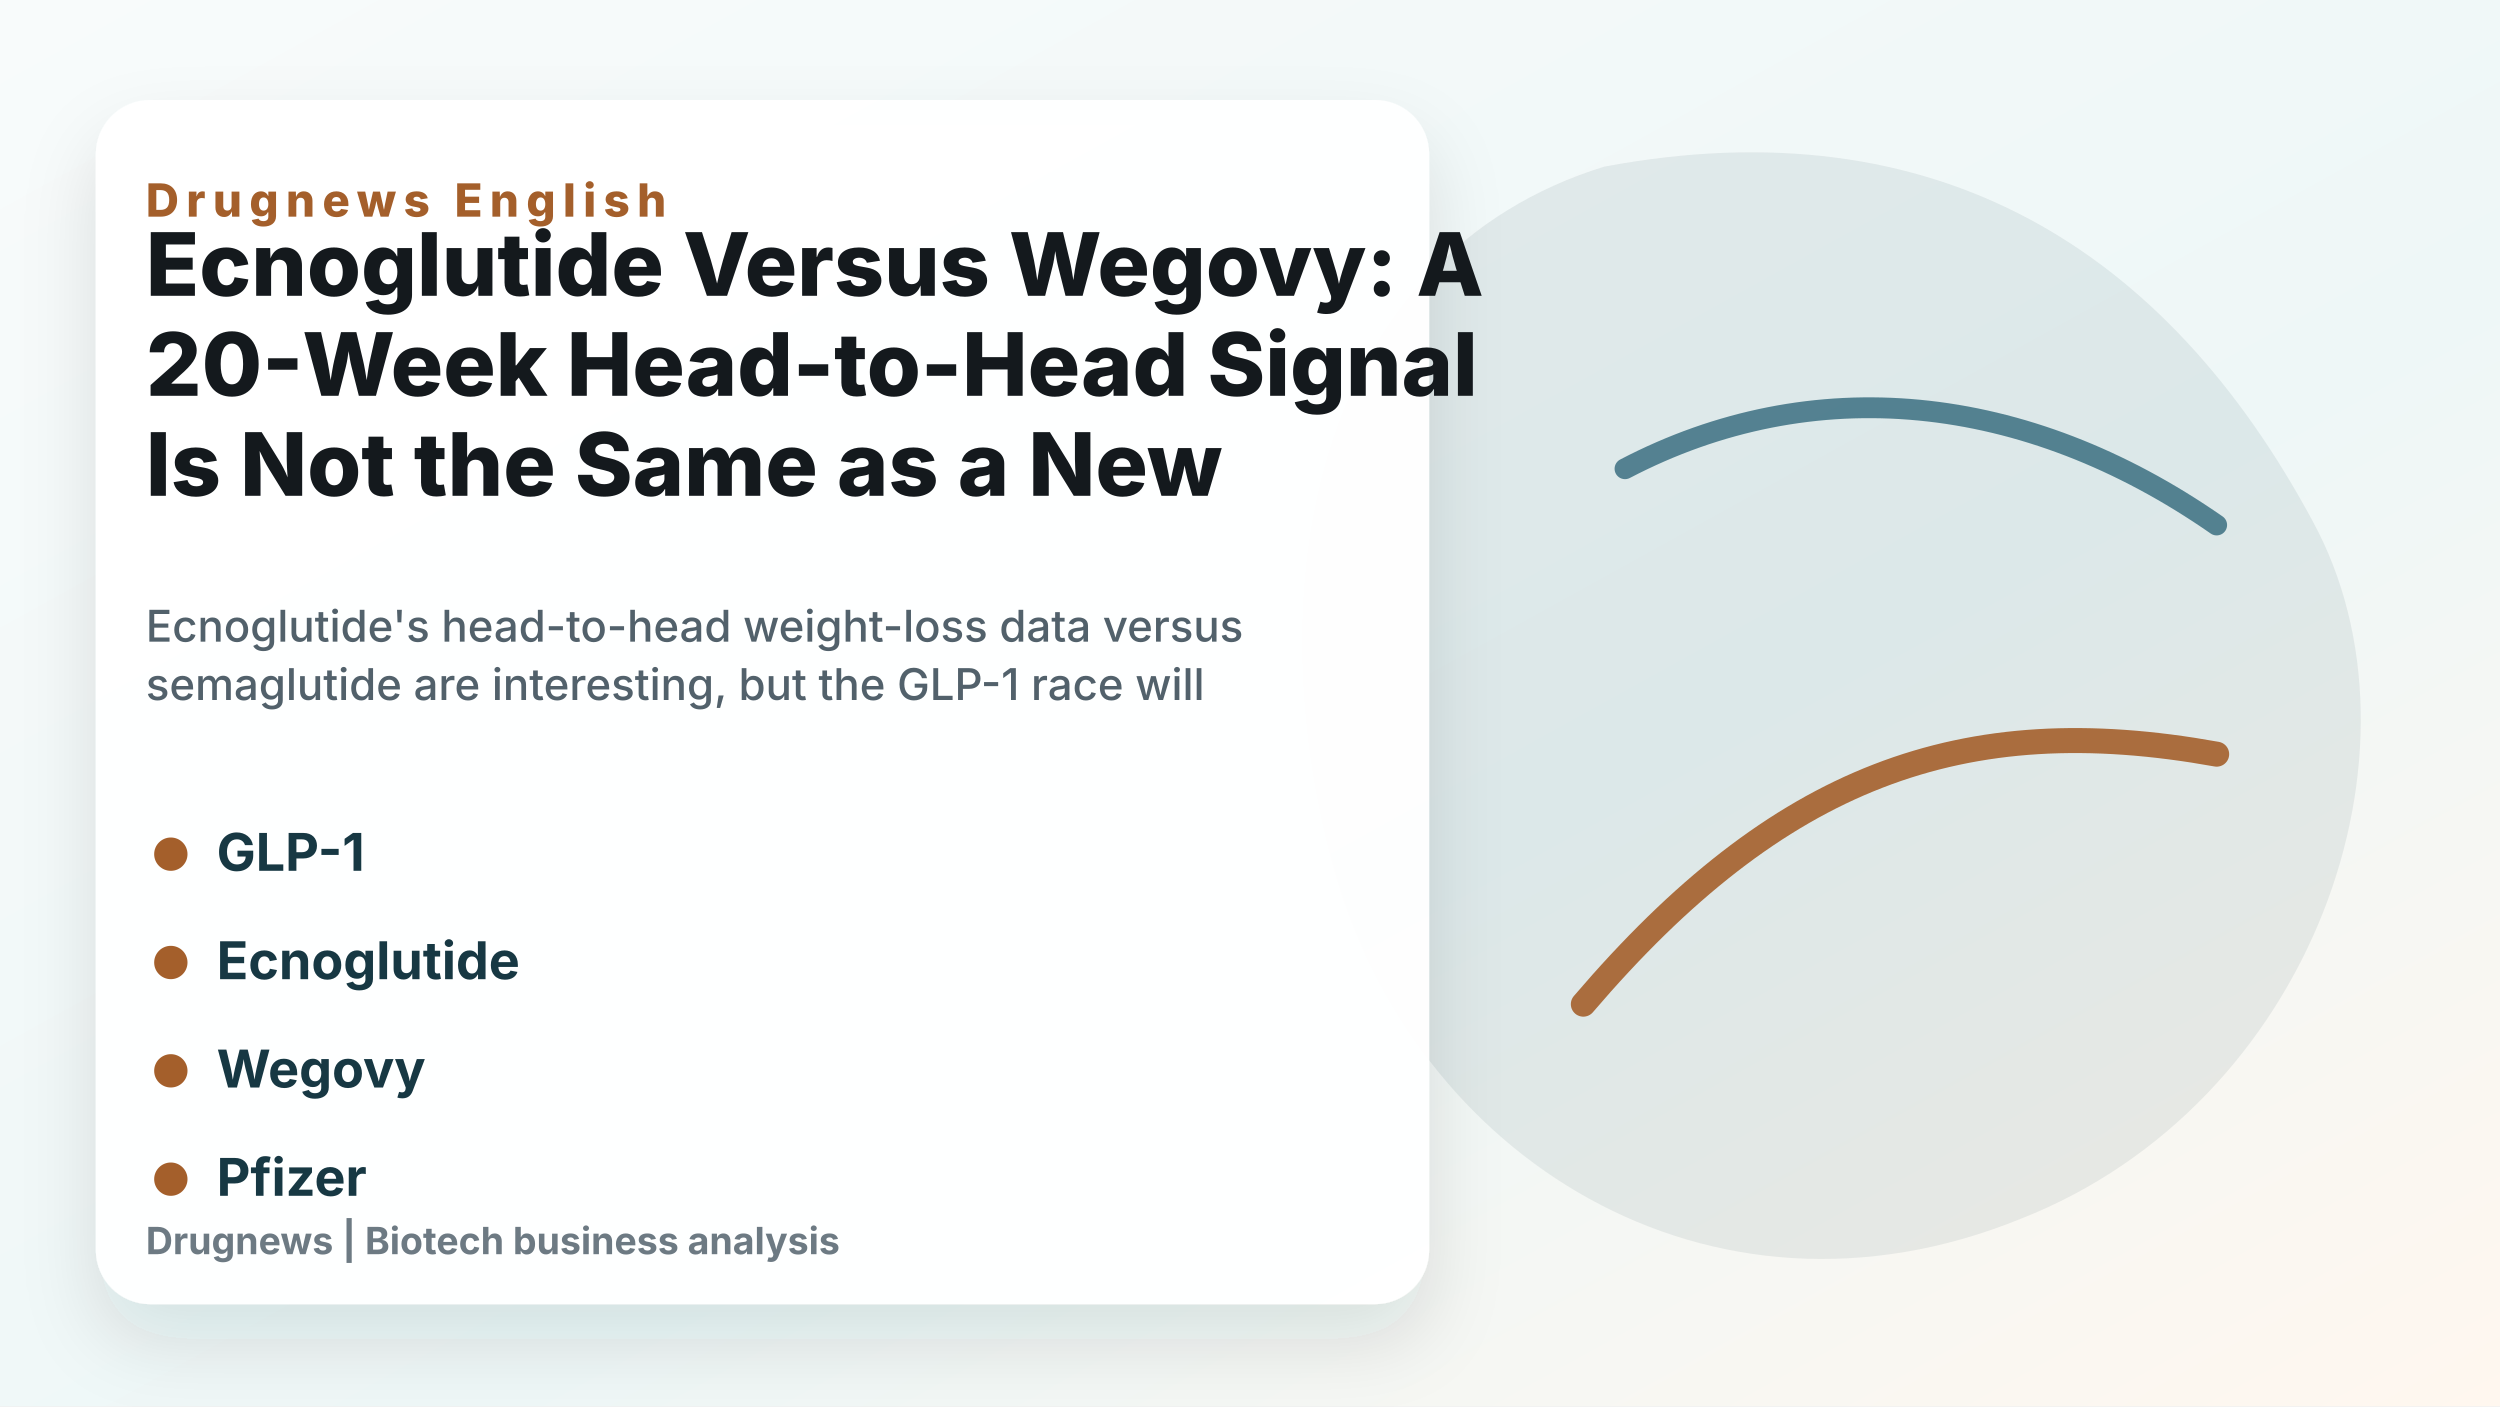
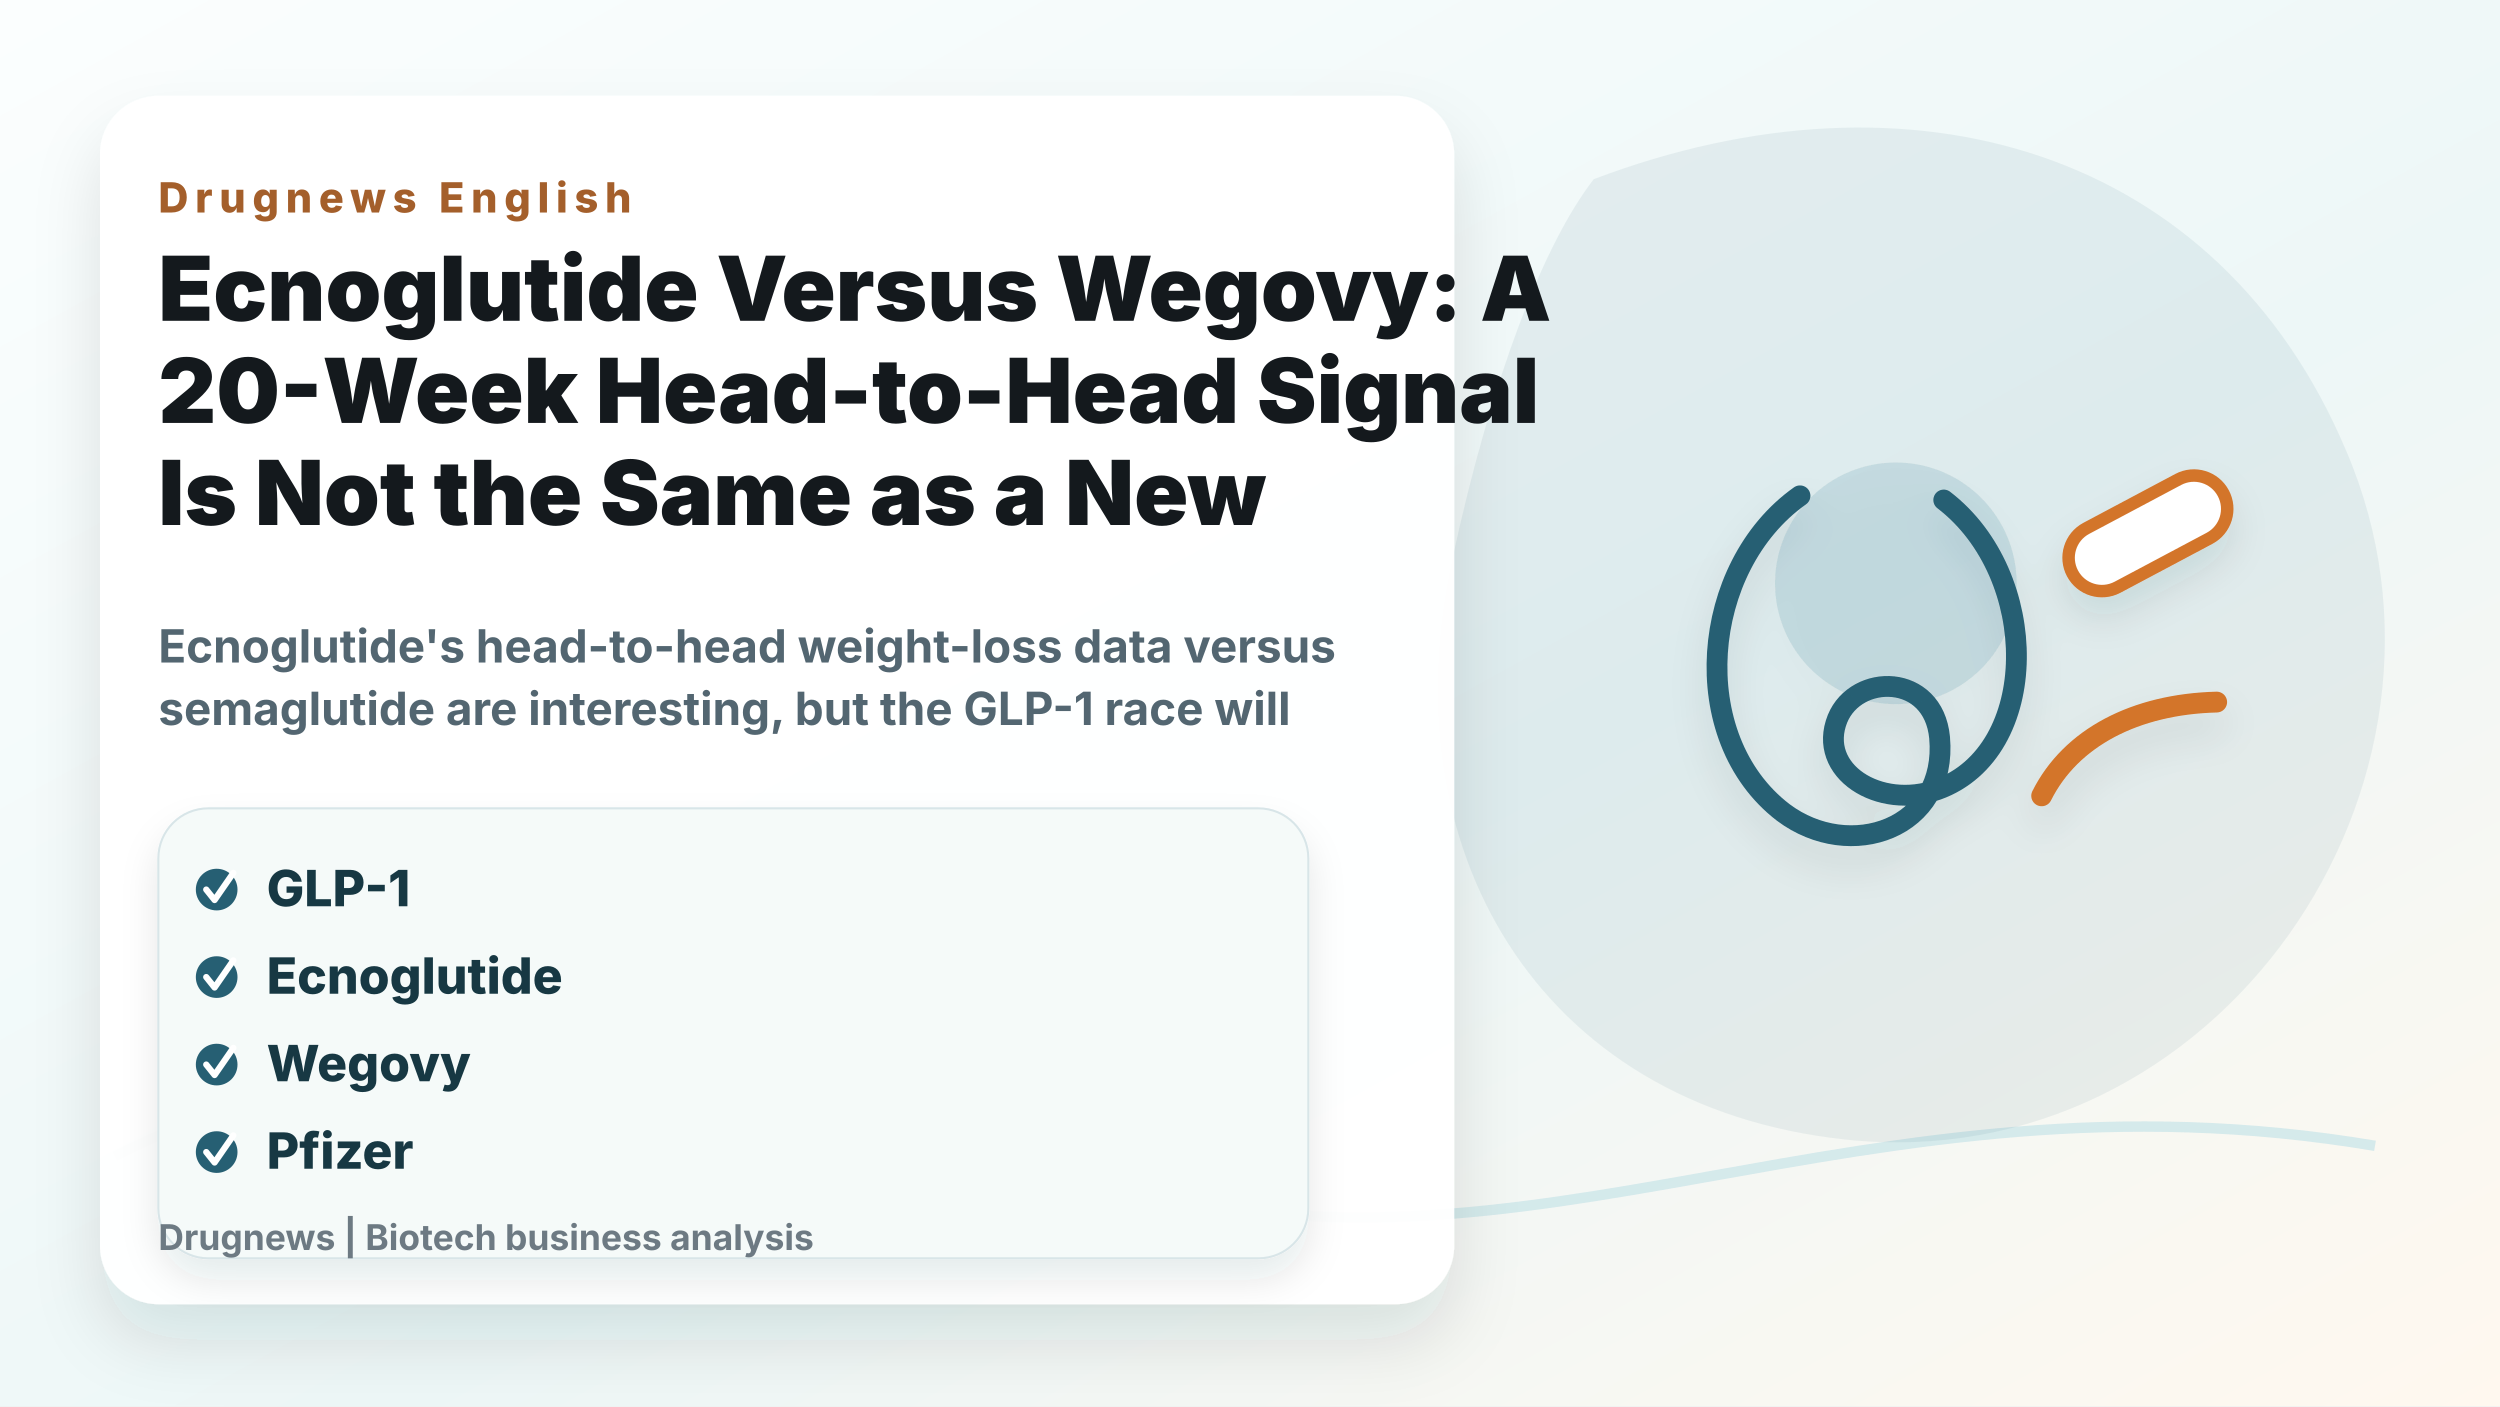
- <svg xmlns="http://www.w3.org/2000/svg" width="1200" height="675" viewBox="0 0 1200 675" role="img" aria-label="Ecnoglutide Versus Wegovy: A 20-Week Head-to-Head Signal Is Not the Same as a New GLP-1 King">
+ <svg xmlns="http://www.w3.org/2000/svg" width="1200" height="675" viewBox="0 0 1200 675" role="img" aria-label="Ecnoglutide Versus Wegovy: A 20-Week Head-to-Head Signal Is Not the Same as a New">
  <defs>
    <linearGradient id="bg" x1="0" y1="0" x2="1" y2="1">
-       <stop offset="0%" stop-color="#f8fbfb" />
-       <stop offset="60%" stop-color="#eef7f7" />
-       <stop offset="100%" stop-color="#fff7ef" />
+       <stop offset="0%" stop-color="#fbfefe" />
+       <stop offset="58%" stop-color="#edf7f7" />
+       <stop offset="100%" stop-color="#fff8ef" />
    </linearGradient>
    <filter id="shadow" x="-20%" y="-20%" width="140%" height="140%">
-       <feDropShadow dx="0" dy="18" stdDeviation="18" flood-color="#12313c" flood-opacity="0.12" />
+       <feDropShadow dx="0" dy="18" stdDeviation="16" flood-color="#12313c" flood-opacity="0.12" />
+     </filter>
+     <filter id="soft" x="-20%" y="-20%" width="140%" height="140%">
+       <feDropShadow dx="0" dy="10" stdDeviation="9" flood-color="#12313c" flood-opacity="0.10" />
    </filter>
  </defs>
  <style>
-     .label{font:800 22px Inter,Arial,sans-serif;letter-spacing:.16em;text-transform:uppercase;fill:#a45f2b}
-     .title{font:800 42px Inter,Arial,sans-serif;fill:#14191d}
-     .subtitle{font:500 21px Inter,Arial,sans-serif;fill:#52616b}
-     .point{font:750 25px Inter,Arial,sans-serif;fill:#173843}
-     .small{font:700 18px Inter,Arial,sans-serif;fill:#6d7a83}
+     .label{font:800 20px Inter,Arial,sans-serif;letter-spacing:.16em;text-transform:uppercase;fill:#a45f2b}
+     .title{font:850 43px Inter,Arial,sans-serif;fill:#14191d}
+     .subtitle{font:650 22px Inter,Arial,sans-serif;fill:#536671}
+     .point{font:800 24px Inter,Arial,sans-serif;fill:#173843}
+     .small{font:750 17px Inter,Arial,sans-serif;fill:#6d7a83}
  </style>
  <rect width="1200" height="675" fill="url(#bg)" />
-   <path d="M770 80 C930 50 1040 120 1110 250 C1170 360 1110 530 970 585 C820 646 678 555 640 416 C602 276 634 122 770 80Z" fill="#12313c" opacity="0.08" />
-   <path d="M760 482 C854 372 942 340 1064 362" fill="none" stroke="#a45f2b" stroke-width="12" stroke-linecap="round" opacity=".9" />
-   <path d="M780 225 C870 178 972 188 1064 252" fill="none" stroke="#265f73" stroke-width="10" stroke-linecap="round" opacity=".75" />
+   <path d="M55 555 C237 464 382 524 535 568 C734 626 891 508 1140 550" fill="none" stroke="#cfe7ea" stroke-width="5" opacity=".85" />
+   <path d="M765 86 C918 28 1065 72 1126 216 C1195 376 1064 566 886 547 C736 531 667 405 697 269 C716 181 741 117 765 86Z" fill="#265f73" opacity=".08" />
  <g filter="url(#shadow)">
-     <rect x="46" y="48" width="640" height="578" rx="26" fill="#fff" opacity=".95" />
+     <rect x="48" y="46" width="650" height="580" rx="28" fill="#fff" opacity=".96" />
  </g>
-   <text x="70" y="104" class="label">Drugnews English</text>
-   <text x="70" y="142" class="title">Ecnoglutide Versus Wegovy: A</text>
-   <text x="70" y="190" class="title">20-Week Head-to-Head Signal</text>
-   <text x="70" y="238" class="title">Is Not the Same as a New</text>
-   <text x="70" y="308" class="subtitle">Ecnoglutide's head-to-head weight-loss data versus</text>
-   <text x="70" y="336" class="subtitle">semaglutide are interesting, but the GLP-1 race will</text>
-   <g>
-     <circle cx="82" cy="410" r="8" fill="#a45f2b" />
-     <text x="104" y="418" class="point">GLP-1</text>
+   <text x="76" y="102" class="label">Drugnews English</text>
+   <text x="76" y="154" class="title" text-anchor="start">Ecnoglutide Versus Wegovy: A</text>
+   <text x="76" y="203" class="title" text-anchor="start">20-Week Head-to-Head Signal</text>
+   <text x="76" y="252" class="title" text-anchor="start">Is Not the Same as a New</text>
+   <text x="76" y="318" class="subtitle" text-anchor="start">Ecnoglutide's head-to-head weight-loss data versus</text>
+   <text x="76" y="348" class="subtitle" text-anchor="start">semaglutide are interesting, but the GLP-1 race will</text>
+   <g filter="url(#soft)">
+     <rect x="76" y="388" width="552" height="216" rx="24" fill="#f5faf9" stroke="#d8e5e8" />
  </g>
  <g>
-     <circle cx="82" cy="462" r="8" fill="#a45f2b" />
-     <text x="104" y="470" class="point">Ecnoglutide</text>
+     <circle cx="104" cy="427" r="10" fill="#265f73" />
+     <path d="M99 427 l4 5 l9 -13" fill="none" stroke="#fff" stroke-width="3" stroke-linecap="round" stroke-linejoin="round" />
+     <text x="128" y="435" class="point">GLP-1</text>
  </g>
  <g>
-     <circle cx="82" cy="514" r="8" fill="#a45f2b" />
-     <text x="104" y="522" class="point">Wegovy</text>
+     <circle cx="104" cy="469" r="10" fill="#265f73" />
+     <path d="M99 469 l4 5 l9 -13" fill="none" stroke="#fff" stroke-width="3" stroke-linecap="round" stroke-linejoin="round" />
+     <text x="128" y="477" class="point">Ecnoglutide</text>
  </g>
  <g>
-     <circle cx="82" cy="566" r="8" fill="#a45f2b" />
-     <text x="104" y="574" class="point">Pfizer</text>
+     <circle cx="104" cy="511" r="10" fill="#265f73" />
+     <path d="M99 511 l4 5 l9 -13" fill="none" stroke="#fff" stroke-width="3" stroke-linecap="round" stroke-linejoin="round" />
+     <text x="128" y="519" class="point">Wegovy</text>
  </g>
-   <text x="70" y="602" class="small">Drugnews | Biotech business analysis</text>
+   <g>
+     <circle cx="104" cy="553" r="10" fill="#265f73" />
+     <path d="M99 553 l4 5 l9 -13" fill="none" stroke="#fff" stroke-width="3" stroke-linecap="round" stroke-linejoin="round" />
+     <text x="128" y="561" class="point">Pfizer</text>
+   </g>
+   <text x="76" y="600" class="small">Drugnews | Biotech business analysis</text>
+   <g filter="url(#soft)">
+     <g transform="translate(770 184) scale(1)">
+       <path d="M94 54 c-48 34-55 116-8 152 c32 24 79 8 75-36 c-3-31-40-31-49-9 c-10 25 20 44 48 34 c50-18 50-103 3-139" fill="none" stroke="#265f73" stroke-width="10" stroke-linecap="round" />
+       <circle cx="140" cy="96" r="58" fill="#265f73" opacity=".12" />
+       <path d="M210 198 c14-28 45-44 84-45" stroke="#d3752c" stroke-width="10" stroke-linecap="round" fill="none" />
+       <rect x="220" y="56" width="82" height="32" rx="16" fill="#fff" stroke="#d3752c" stroke-width="6" transform="rotate(-28 261 72)" />
+     </g>
+   </g>
</svg>
